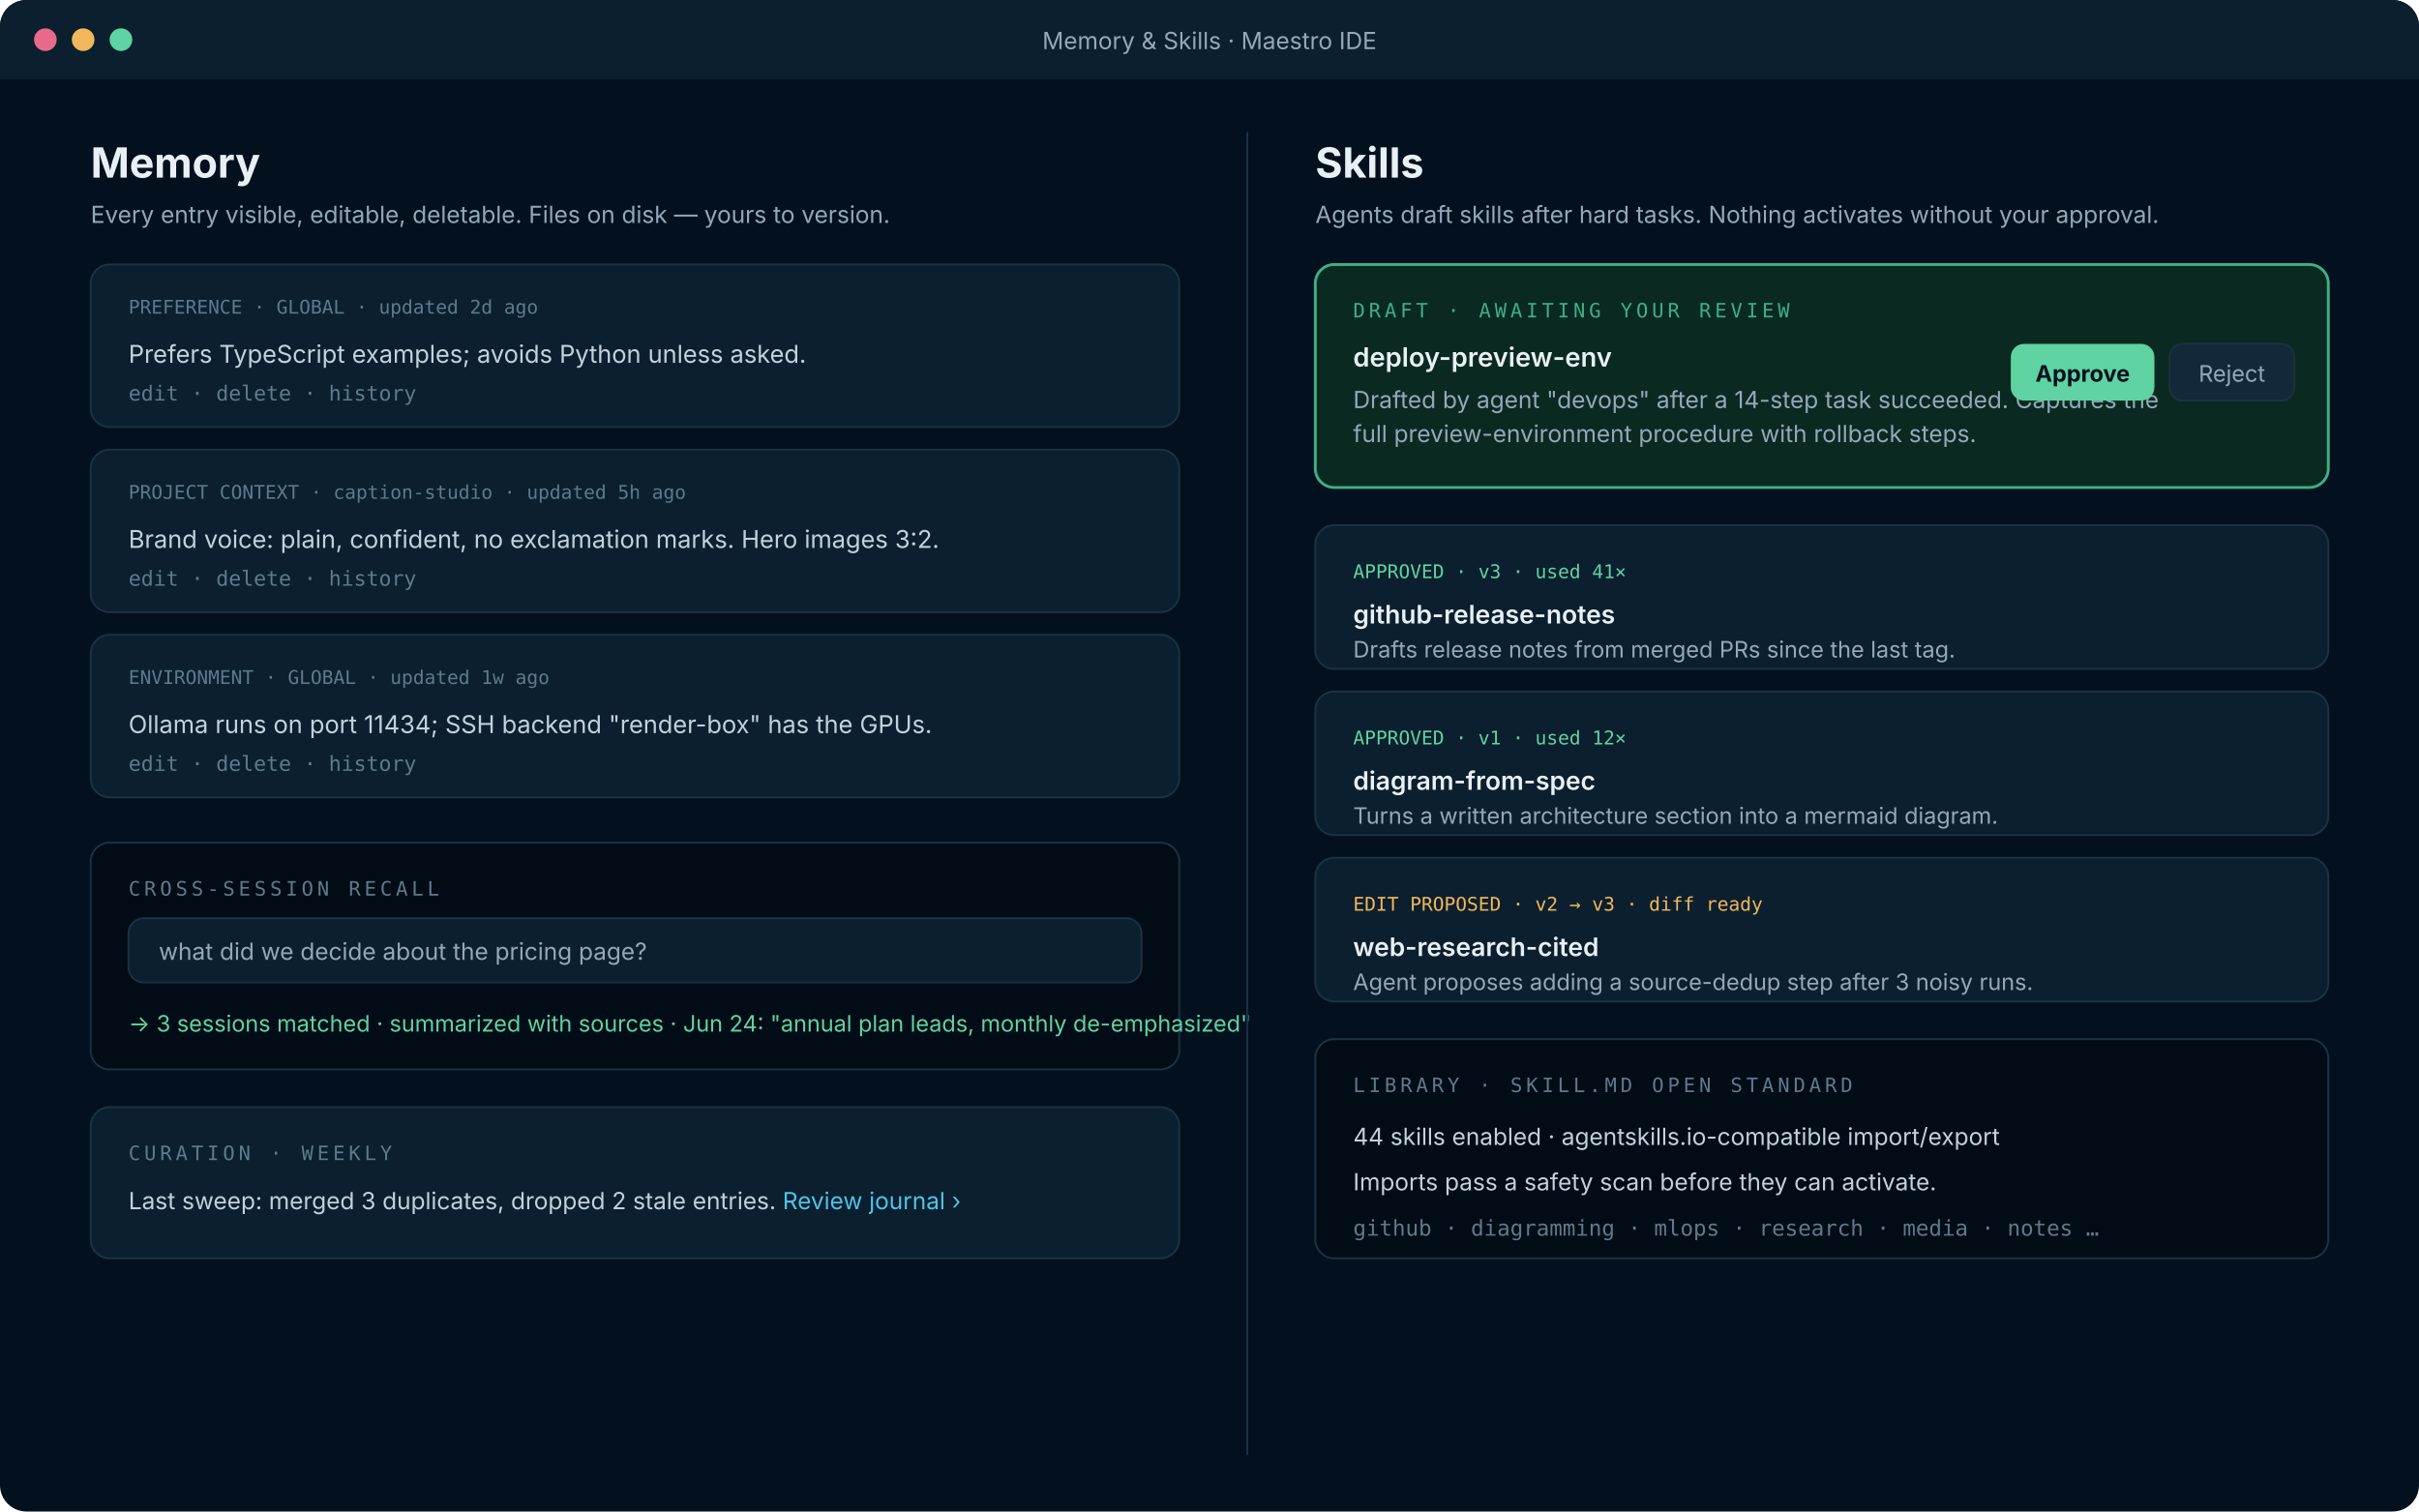
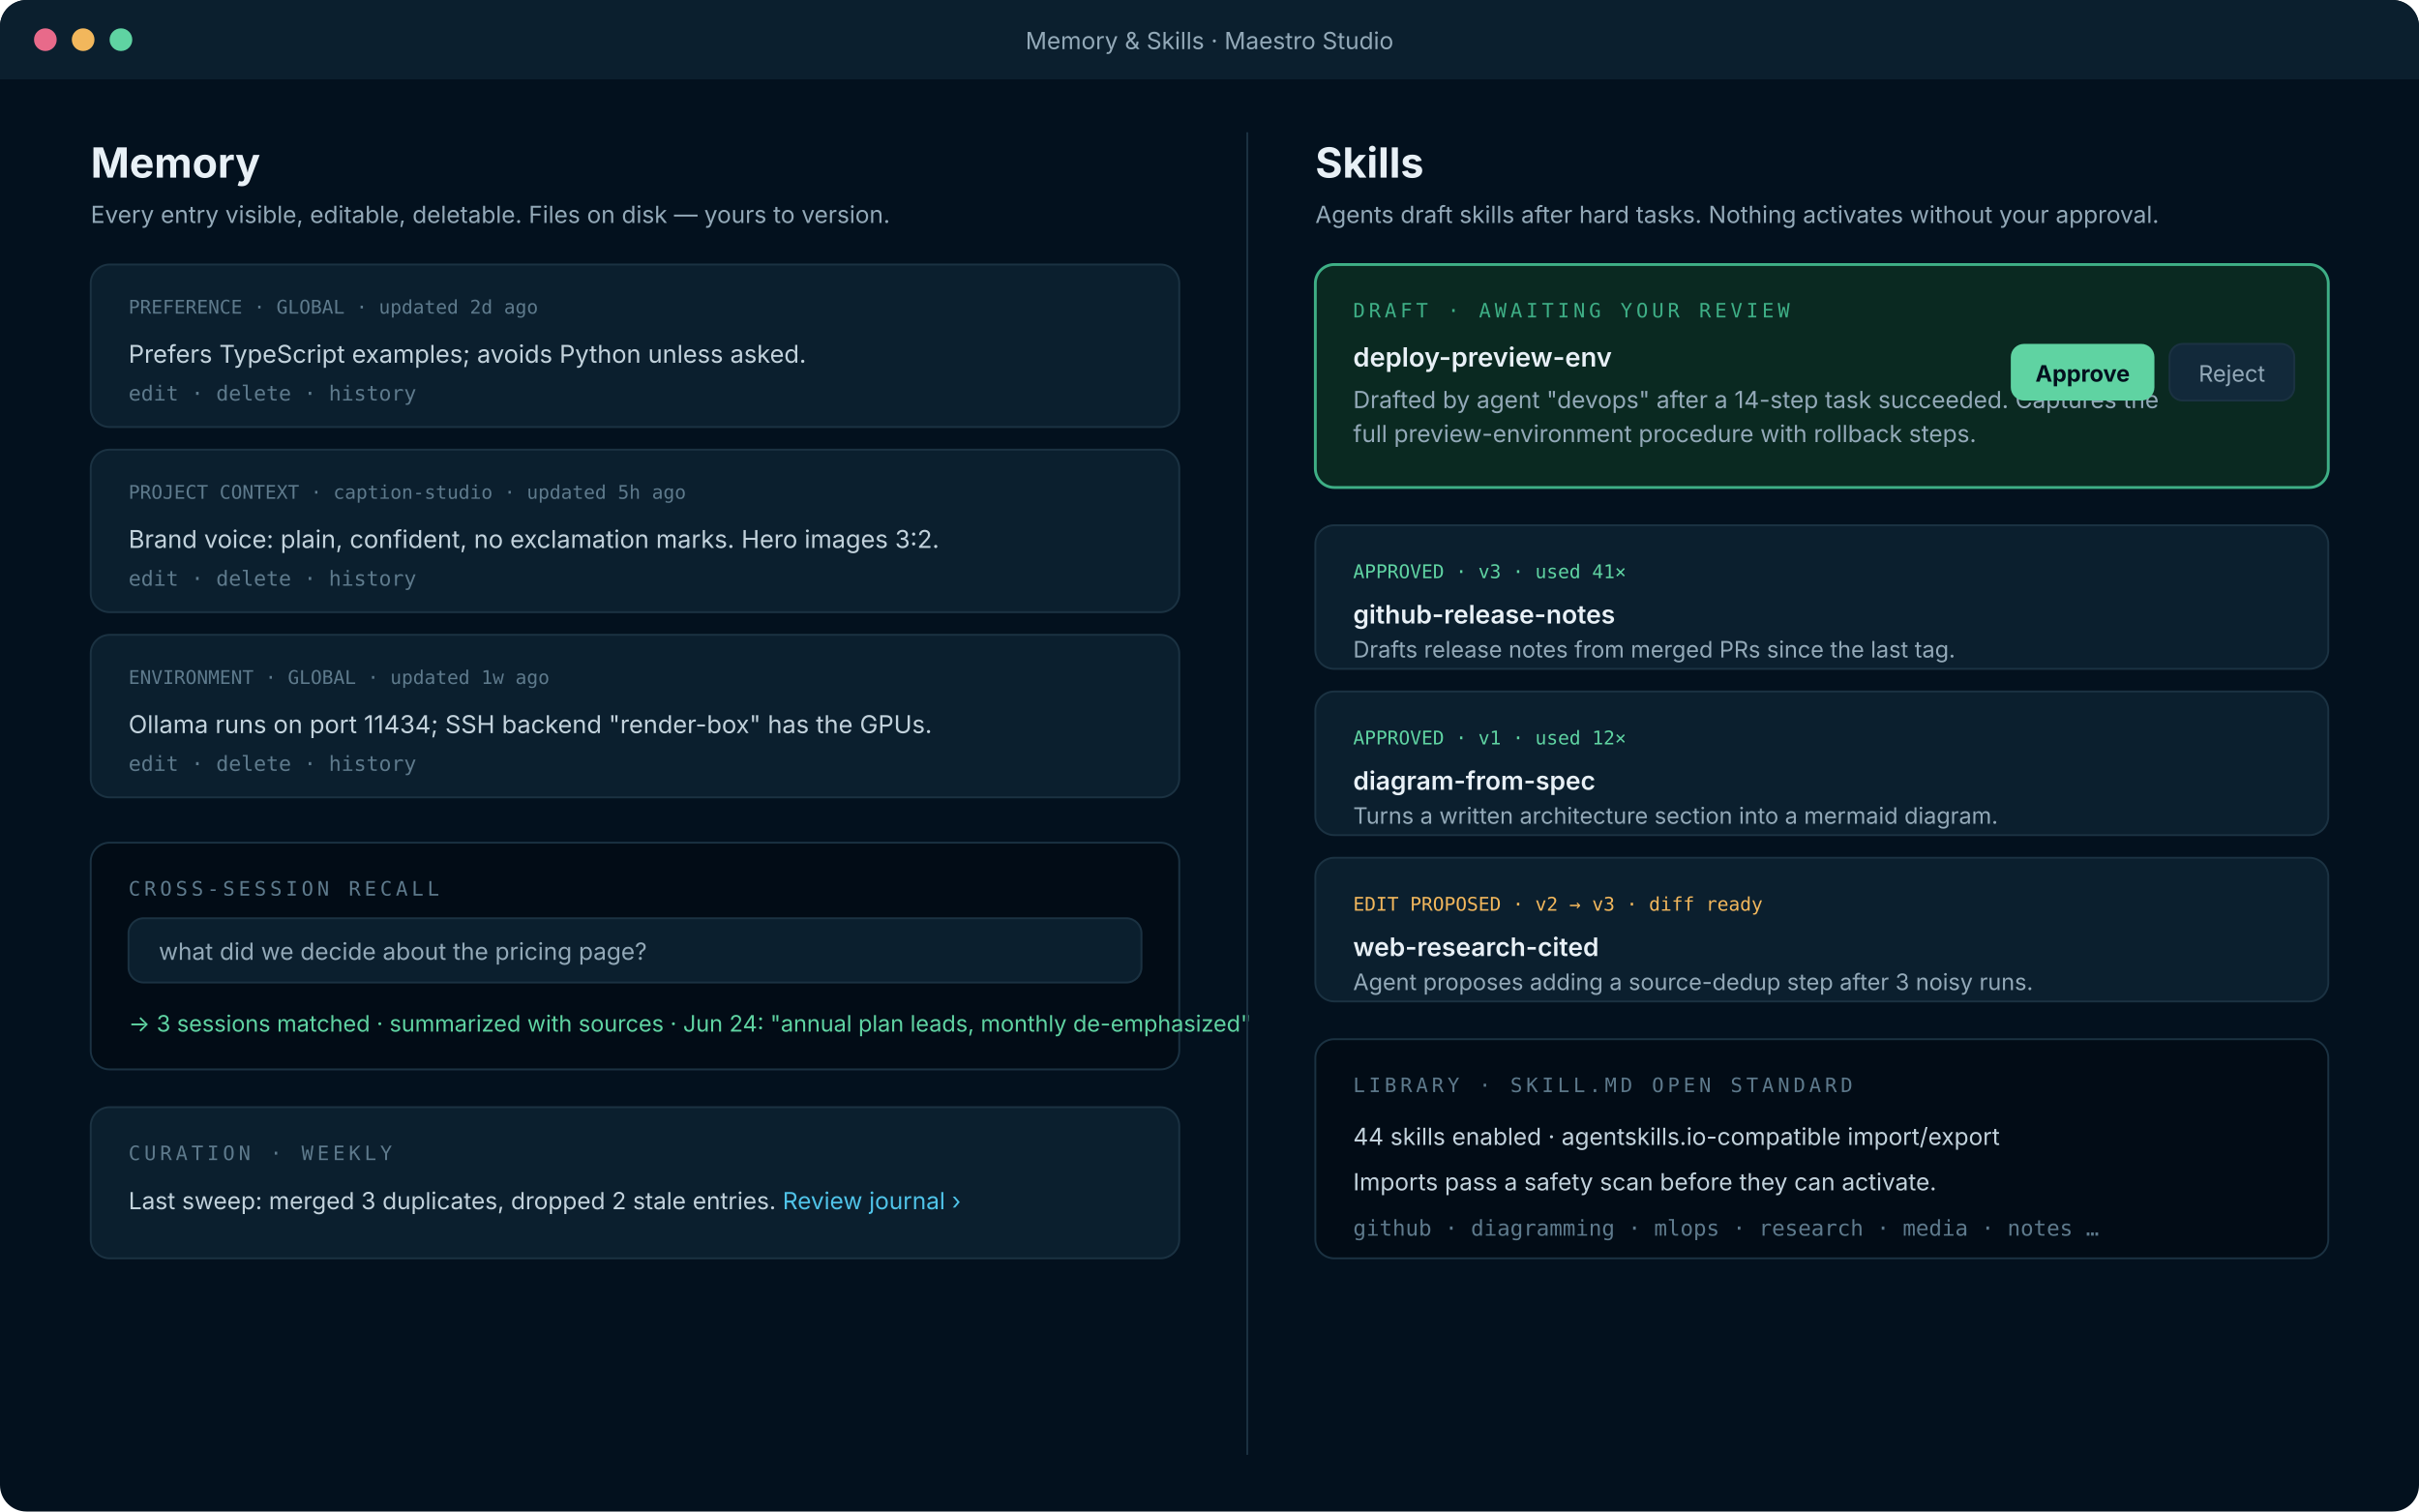
- <svg xmlns="http://www.w3.org/2000/svg" viewBox="0 0 1280 800" font-family="-apple-system, 'Segoe UI', sans-serif" role="img" aria-label="Maestro IDE memory and skills panel">
+ <svg xmlns="http://www.w3.org/2000/svg" viewBox="0 0 1280 800" font-family="-apple-system, 'Segoe UI', sans-serif" role="img" aria-label="Maestro Studio memory and skills panel">
  <rect width="1280" height="800" rx="14" fill="#03111E" />
  <rect x="0" y="0" width="1280" height="42" rx="14" fill="#0B1F2E" />
  <rect x="0" y="28" width="1280" height="14" fill="#0B1F2E" />
  <circle cx="24" cy="21" r="6" fill="#e86a8a" />
  <circle cx="44" cy="21" r="6" fill="#f2b75c" />
  <circle cx="64" cy="21" r="6" fill="#5fd3a2" />
-   <text x="640" y="26" text-anchor="middle" fill="#93A9B8" font-size="12.5">Memory &amp; Skills · Maestro IDE</text>
+   <text x="640" y="26" text-anchor="middle" fill="#93A9B8" font-size="12.5">Memory &amp; Skills · Maestro Studio</text>
  <text x="48" y="94" fill="#E8F0F6" font-size="22" font-weight="650">Memory</text>
  <text x="48" y="118" fill="#93A9B8" font-size="12.5">Every entry visible, editable, deletable. Files on disk — yours to version.</text>
  <g>
    <rect x="48" y="140" width="576" height="86" rx="10" fill="#0B1F2E" stroke="#1B3242" />
    <text x="68" y="166" fill="#5E7A8C" font-size="10" font-family="ui-monospace, Menlo, monospace">PREFERENCE · GLOBAL · updated 2d ago</text>
    <text x="68" y="192" fill="#C2D2DC" font-size="13">Prefers TypeScript examples; avoids Python unless asked.</text>
    <text x="68" y="212" fill="#5E7A8C" font-size="11" font-family="ui-monospace, Menlo, monospace">edit · delete · history</text>
    <rect x="48" y="238" width="576" height="86" rx="10" fill="#0B1F2E" stroke="#1B3242" />
    <text x="68" y="264" fill="#5E7A8C" font-size="10" font-family="ui-monospace, Menlo, monospace">PROJECT CONTEXT · caption-studio · updated 5h ago</text>
    <text x="68" y="290" fill="#C2D2DC" font-size="13">Brand voice: plain, confident, no exclamation marks. Hero images 3:2.</text>
    <text x="68" y="310" fill="#5E7A8C" font-size="11" font-family="ui-monospace, Menlo, monospace">edit · delete · history</text>
    <rect x="48" y="336" width="576" height="86" rx="10" fill="#0B1F2E" stroke="#1B3242" />
    <text x="68" y="362" fill="#5E7A8C" font-size="10" font-family="ui-monospace, Menlo, monospace">ENVIRONMENT · GLOBAL · updated 1w ago</text>
    <text x="68" y="388" fill="#C2D2DC" font-size="13">Ollama runs on port 11434; SSH backend "render-box" has the GPUs.</text>
    <text x="68" y="408" fill="#5E7A8C" font-size="11" font-family="ui-monospace, Menlo, monospace">edit · delete · history</text>
  </g>
  <rect x="48" y="446" width="576" height="120" rx="10" fill="#020C16" stroke="#1B3242" />
  <text x="68" y="474" fill="#5E7A8C" font-size="10.5" letter-spacing="2" font-family="ui-monospace, Menlo, monospace">CROSS-SESSION RECALL</text>
  <rect x="68" y="486" width="536" height="34" rx="8" fill="#0B1F2E" stroke="#1B3242" />
  <text x="84" y="508" fill="#93A9B8" font-size="12.5">what did we decide about the pricing page?</text>
  <text x="68" y="546" fill="#5fd3a2" font-size="12">→ 3 sessions matched · summarized with sources · Jun 24: "annual plan leads, monthly de-emphasized"</text>
  <rect x="48" y="586" width="576" height="80" rx="10" fill="#0B1F2E" stroke="#1B3242" />
  <text x="68" y="614" fill="#5E7A8C" font-size="10.5" letter-spacing="2" font-family="ui-monospace, Menlo, monospace">CURATION · WEEKLY</text>
  <text x="68" y="640" fill="#C2D2DC" font-size="12.5">Last sweep: merged 3 duplicates, dropped 2 stale entries. <tspan fill="#4fc3e8">Review journal ›</tspan>
  </text>
  <line x1="660" y1="70" x2="660" y2="770" stroke="#1B3242" />
  <text x="696" y="94" fill="#E8F0F6" font-size="22" font-weight="650">Skills</text>
  <text x="696" y="118" fill="#93A9B8" font-size="12.5">Agents draft skills after hard tasks. Nothing activates without your approval.</text>
  <rect x="696" y="140" width="536" height="118" rx="10" fill="#0A2921" stroke="#3EAF86" stroke-width="1.5" />
  <text x="716" y="168" fill="#3EAF86" font-size="10.5" letter-spacing="2" font-family="ui-monospace, Menlo, monospace">DRAFT · AWAITING YOUR REVIEW</text>
  <text x="716" y="194" fill="#E8F0F6" font-size="14" font-weight="600">deploy-preview-env</text>
  <text x="716" y="216" fill="#93A9B8" font-size="12.5">Drafted by agent "devops" after a 14-step task succeeded. Captures the</text>
  <text x="716" y="234" fill="#93A9B8" font-size="12.5">full preview-environment procedure with rollback steps.</text>
  <rect x="716" y="244" width="92" height="0.1" fill="none" />
  <rect x="1064" y="182" width="76" height="30" rx="7" fill="#5fd3a2" />
  <text x="1102" y="202" text-anchor="middle" fill="#03111E" font-size="12" font-weight="700">Approve</text>
  <rect x="1148" y="182" width="66" height="30" rx="7" fill="#12293A" stroke="#1B3242" />
  <text x="1181" y="202" text-anchor="middle" fill="#93A9B8" font-size="12">Reject</text>
  <g>
    <rect x="696" y="278" width="536" height="76" rx="10" fill="#0B1F2E" stroke="#1B3242" />
    <text x="716" y="306" fill="#5fd3a2" font-size="10" font-family="ui-monospace, Menlo, monospace">APPROVED · v3 · used 41×</text>
    <text x="716" y="330" fill="#E8F0F6" font-size="13.5" font-weight="600">github-release-notes</text>
    <text x="716" y="348" fill="#93A9B8" font-size="12">Drafts release notes from merged PRs since the last tag.</text>
    <rect x="696" y="366" width="536" height="76" rx="10" fill="#0B1F2E" stroke="#1B3242" />
    <text x="716" y="394" fill="#5fd3a2" font-size="10" font-family="ui-monospace, Menlo, monospace">APPROVED · v1 · used 12×</text>
    <text x="716" y="418" fill="#E8F0F6" font-size="13.5" font-weight="600">diagram-from-spec</text>
    <text x="716" y="436" fill="#93A9B8" font-size="12">Turns a written architecture section into a mermaid diagram.</text>
    <rect x="696" y="454" width="536" height="76" rx="10" fill="#0B1F2E" stroke="#1B3242" />
    <text x="716" y="482" fill="#f2b75c" font-size="10" font-family="ui-monospace, Menlo, monospace">EDIT PROPOSED · v2 → v3 · diff ready</text>
    <text x="716" y="506" fill="#E8F0F6" font-size="13.5" font-weight="600">web-research-cited</text>
    <text x="716" y="524" fill="#93A9B8" font-size="12">Agent proposes adding a source-dedup step after 3 noisy runs.</text>
  </g>
  <rect x="696" y="550" width="536" height="116" rx="10" fill="#020C16" stroke="#1B3242" />
  <text x="716" y="578" fill="#5E7A8C" font-size="10.5" letter-spacing="2" font-family="ui-monospace, Menlo, monospace">LIBRARY · SKILL.MD OPEN STANDARD</text>
  <text x="716" y="606" fill="#C2D2DC" font-size="12.5">44 skills enabled · agentskills.io-compatible import/export</text>
  <text x="716" y="630" fill="#C2D2DC" font-size="12.5">Imports pass a safety scan before they can activate.</text>
  <text x="716" y="654" fill="#5E7A8C" font-size="11.5" font-family="ui-monospace, Menlo, monospace">github · diagramming · mlops · research · media · notes …</text>
</svg>
